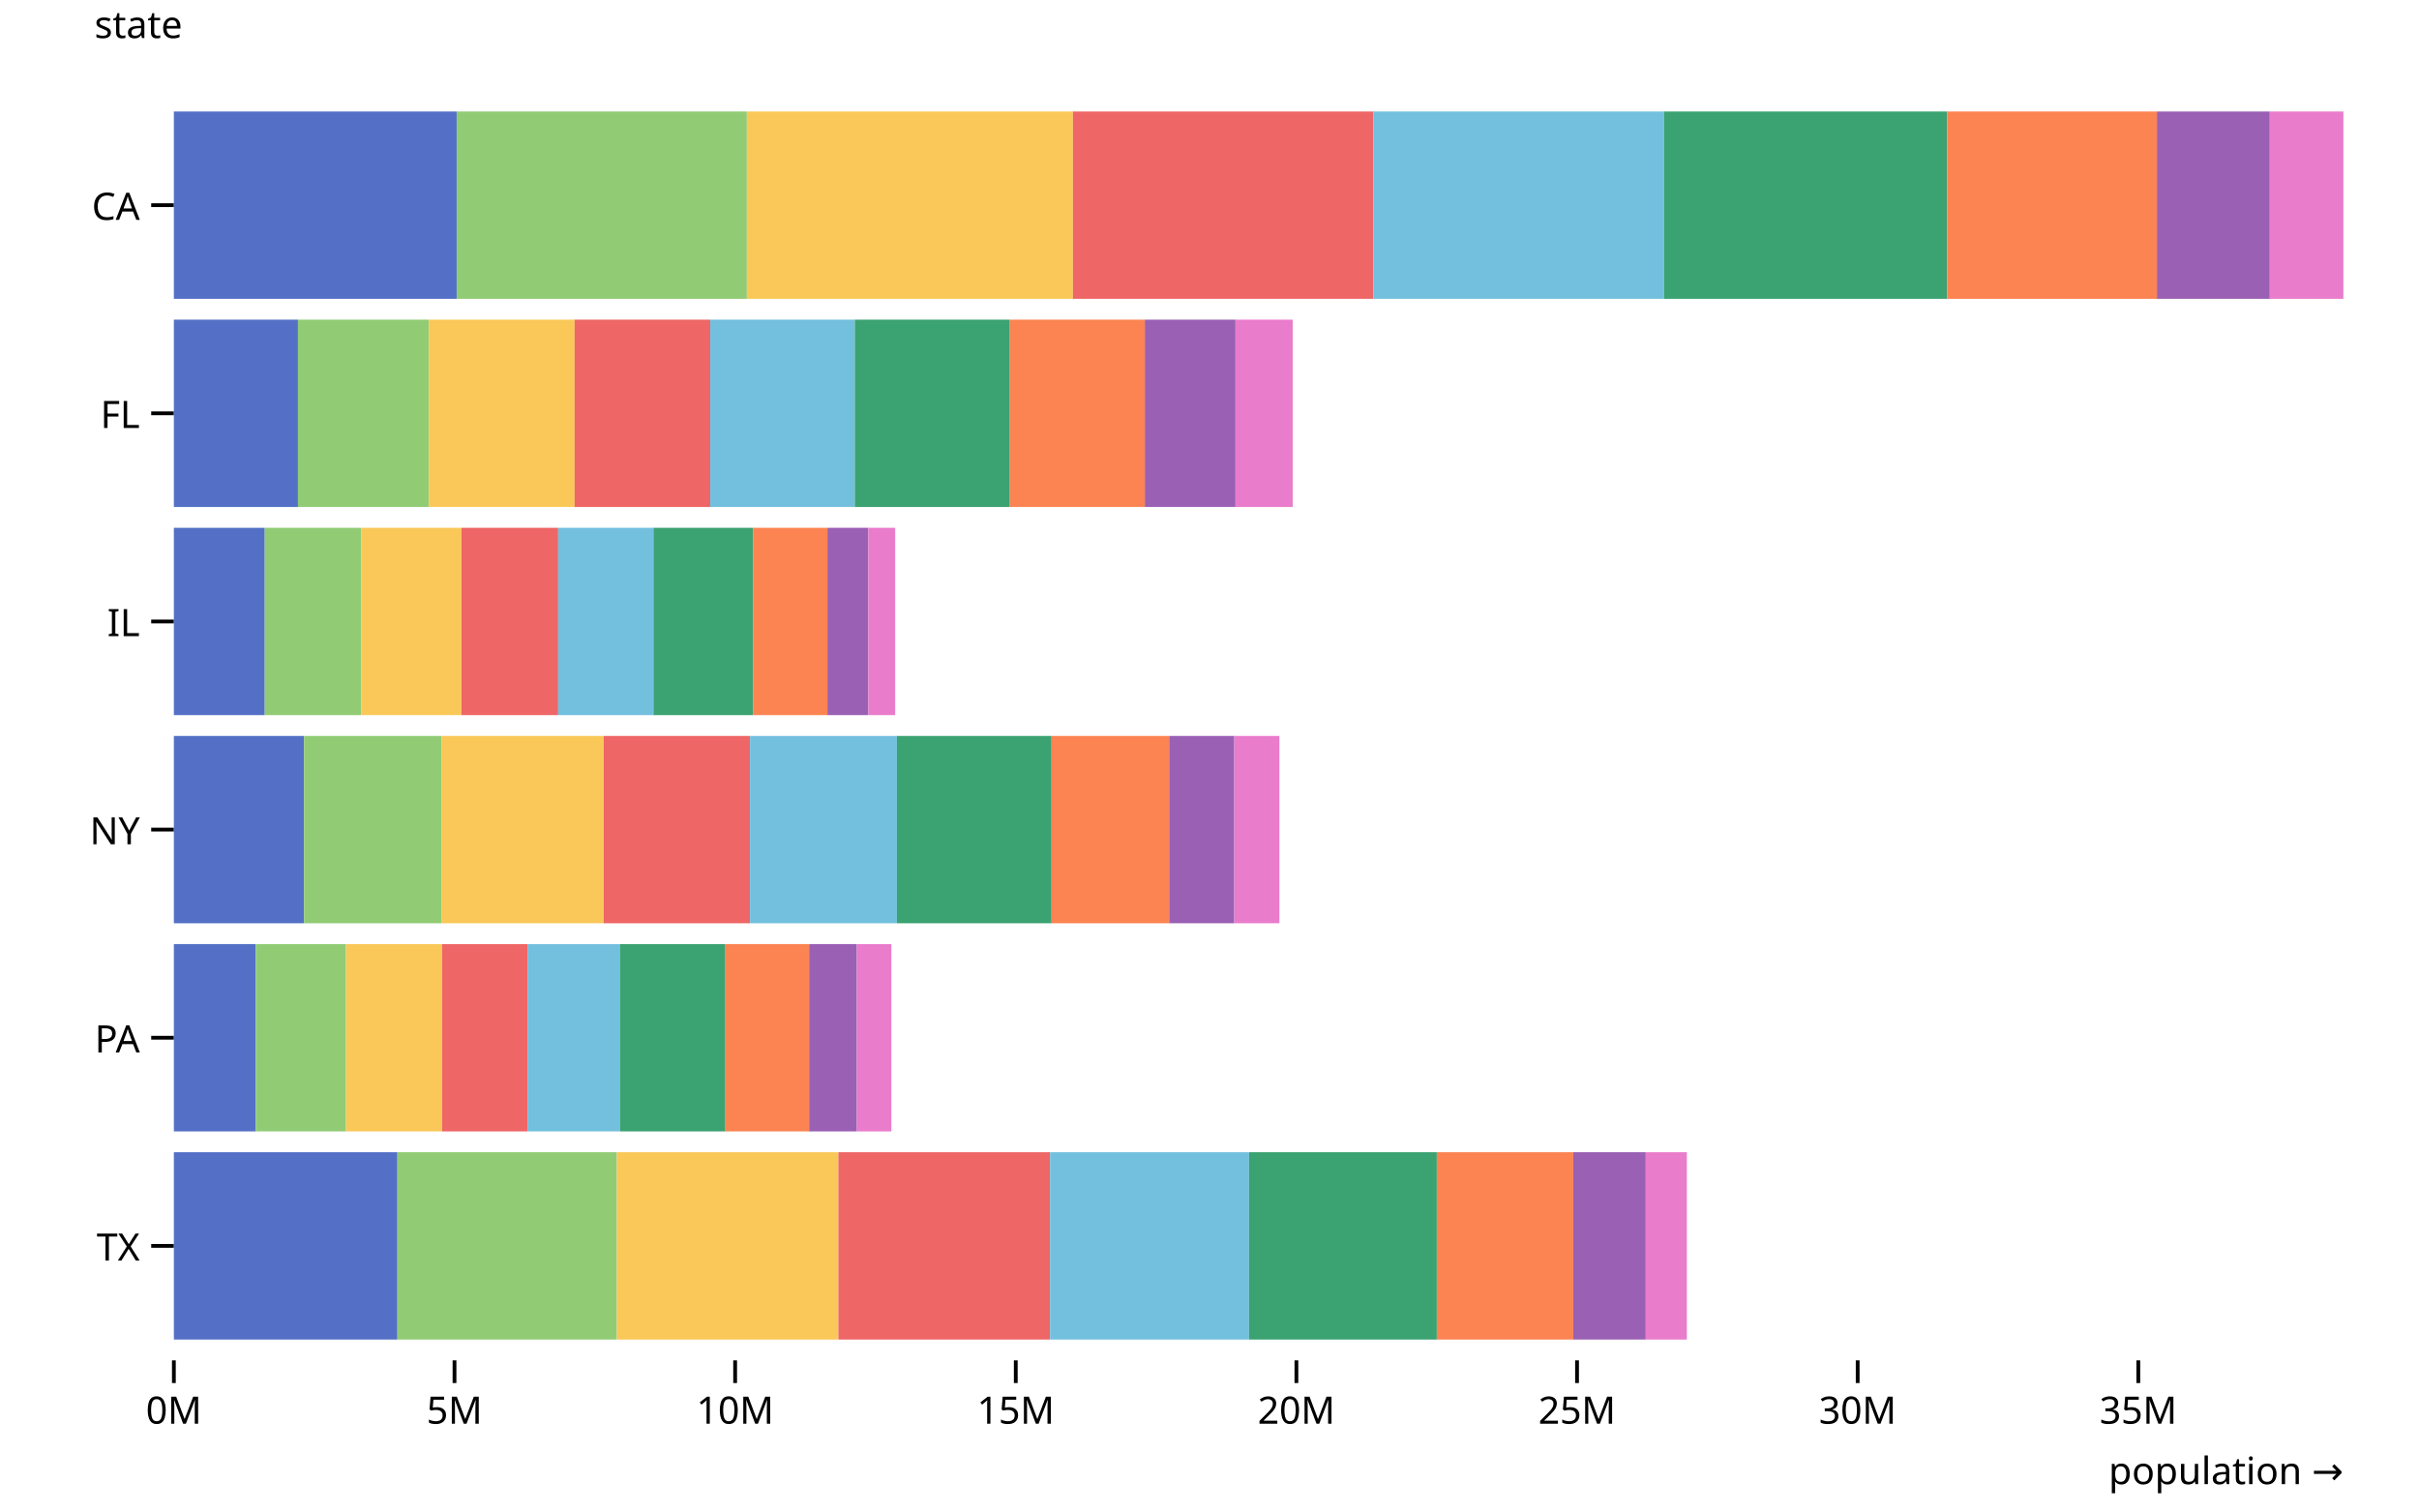
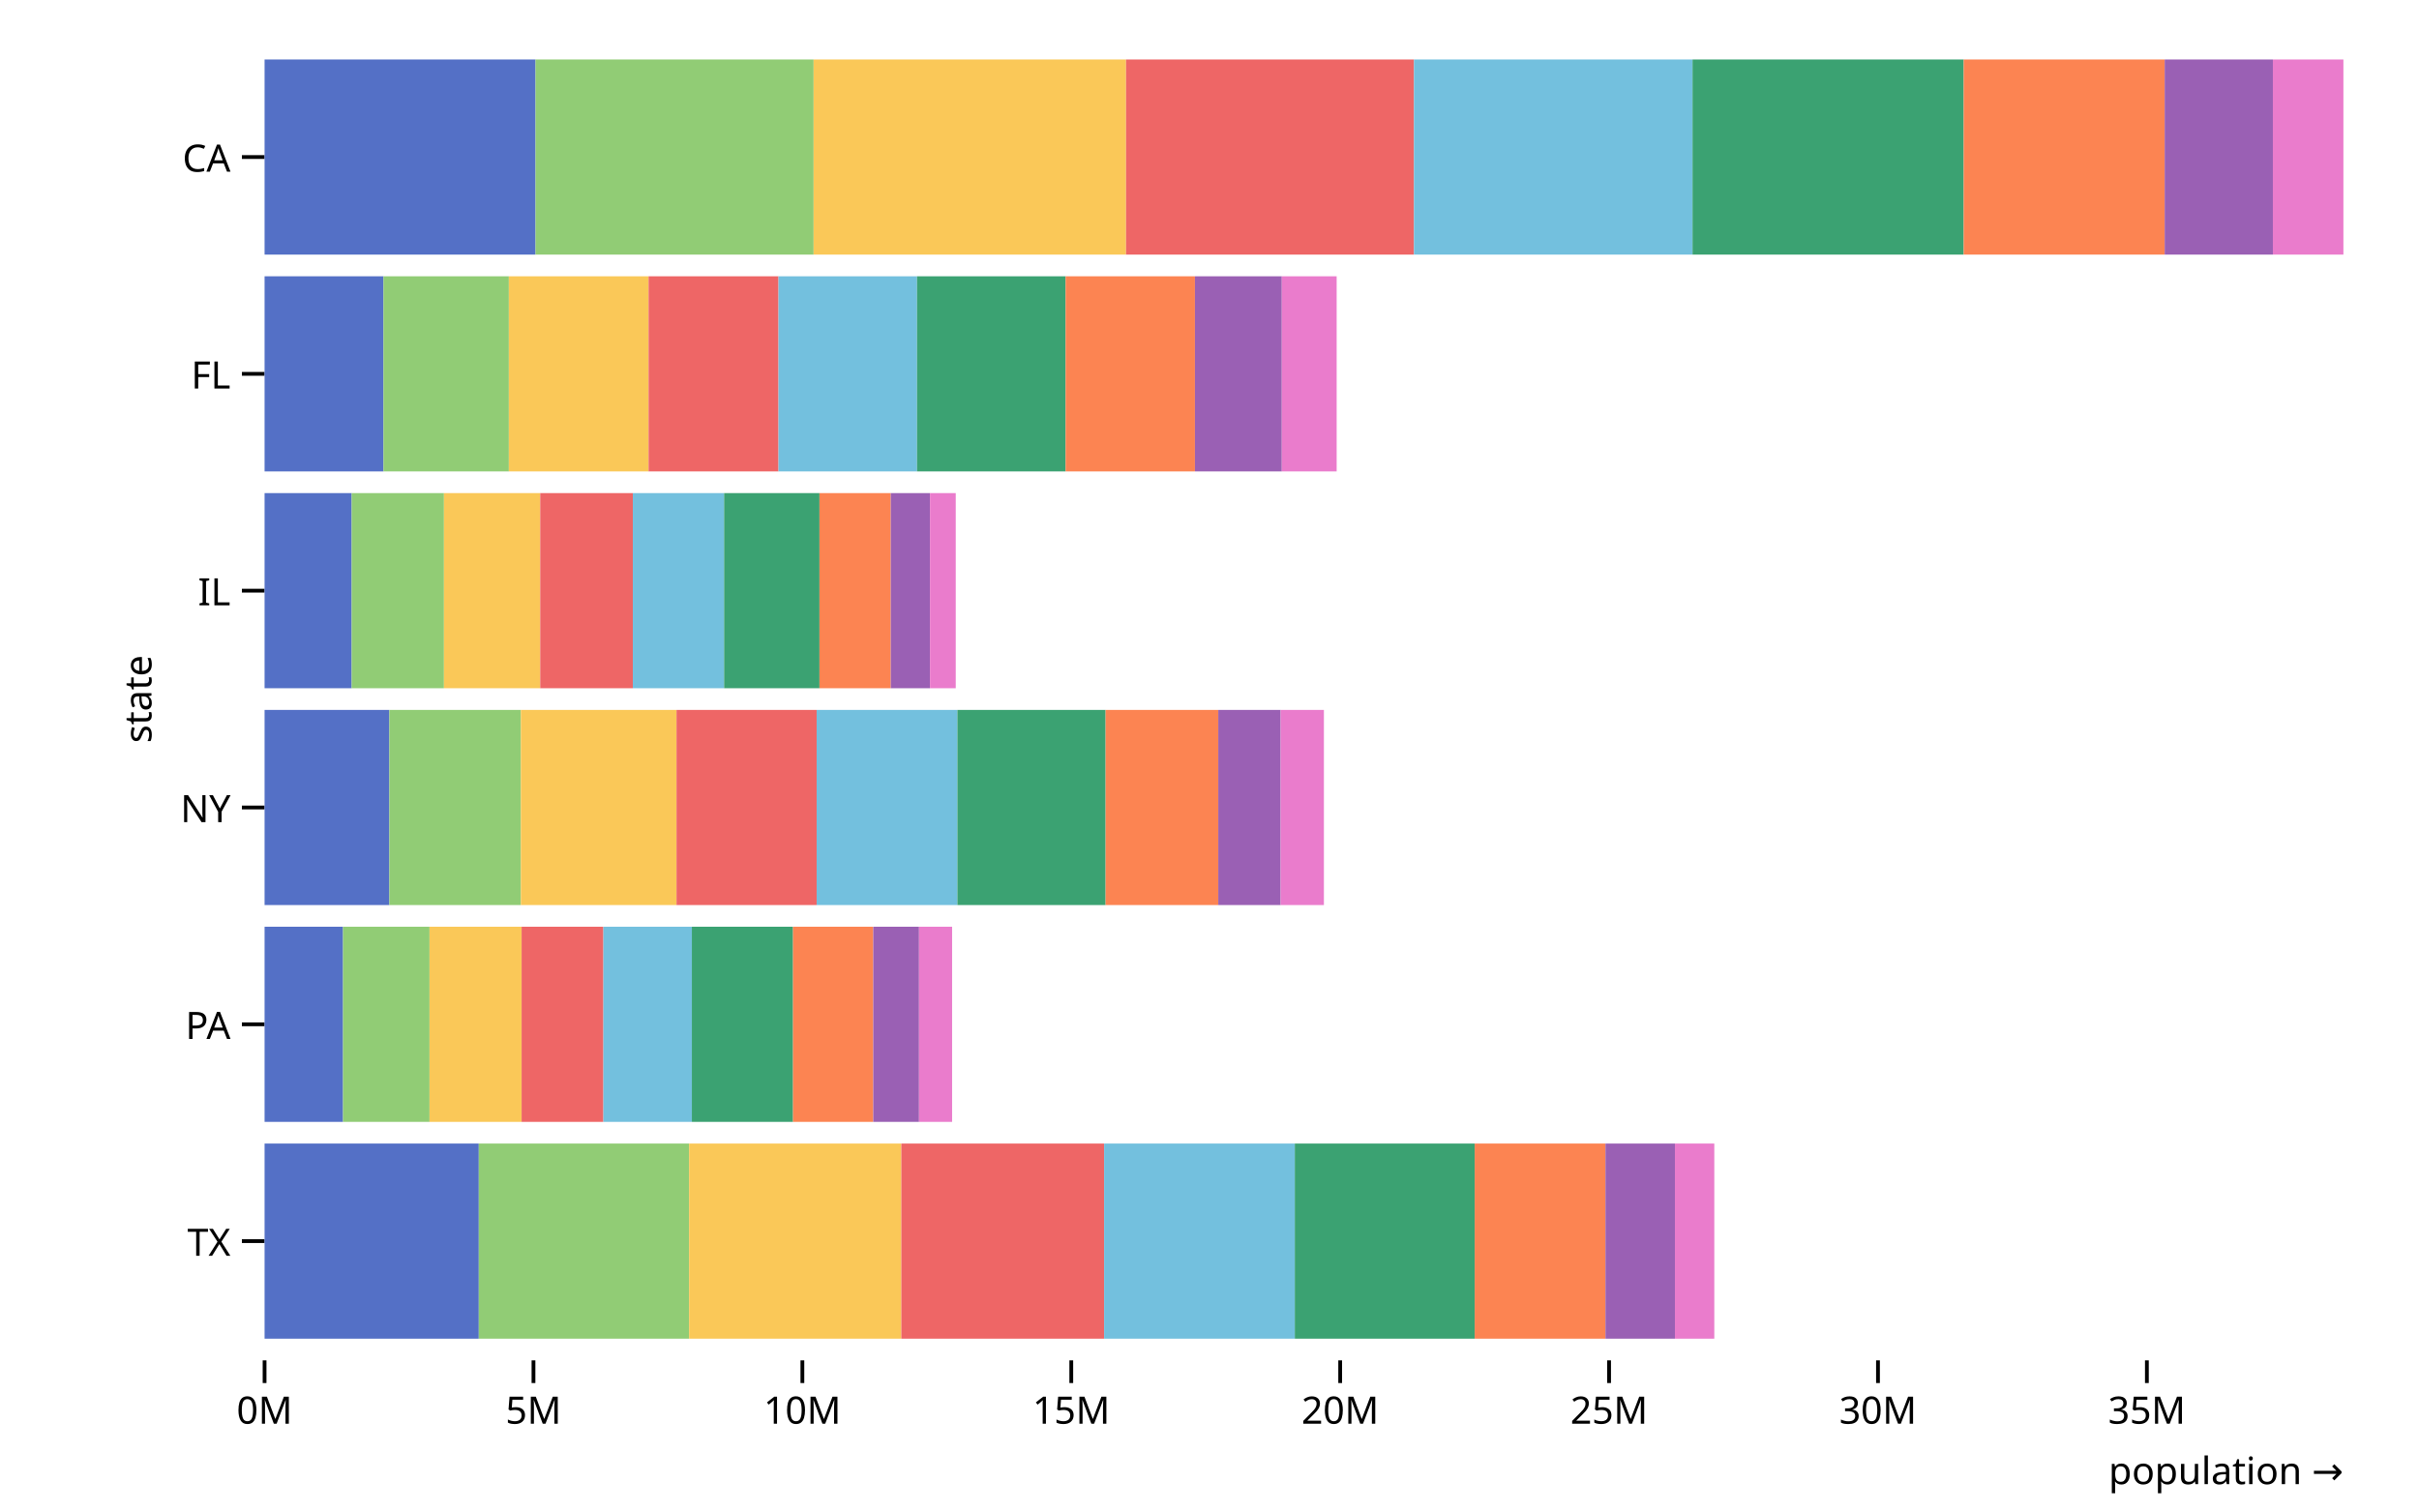
<svg xmlns="http://www.w3.org/2000/svg" width="640" height="400" viewBox="0 0 640 400">
-   <line x1="46" y1="360" x2="46" y2="366" stroke="currentColor" stroke-width="1" />
-   <line x1="120.248" y1="360" x2="120.248" y2="366" stroke="currentColor" stroke-width="1" />
-   <line x1="194.496" y1="360" x2="194.496" y2="366" stroke="currentColor" stroke-width="1" />
-   <line x1="268.744" y1="360" x2="268.744" y2="366" stroke="currentColor" stroke-width="1" />
-   <line x1="342.992" y1="360" x2="342.992" y2="366" stroke="currentColor" stroke-width="1" />
-   <line x1="417.24" y1="360" x2="417.24" y2="366" stroke="currentColor" stroke-width="1" />
-   <line x1="491.488" y1="360" x2="491.488" y2="366" stroke="currentColor" stroke-width="1" />
-   <line x1="565.736" y1="360" x2="565.736" y2="366" stroke="currentColor" stroke-width="1" />
-   <text x="46" y="369" font-family="system-ui, sans-serif" font-size="10" text-anchor="middle" dominant-baseline="text-before-edge" fill="currentColor">0M</text>
-   <text x="120.248" y="369" font-family="system-ui, sans-serif" font-size="10" text-anchor="middle" dominant-baseline="text-before-edge" fill="currentColor">5M</text>
-   <text x="194.496" y="369" font-family="system-ui, sans-serif" font-size="10" text-anchor="middle" dominant-baseline="text-before-edge" fill="currentColor">10M</text>
-   <text x="268.744" y="369" font-family="system-ui, sans-serif" font-size="10" text-anchor="middle" dominant-baseline="text-before-edge" fill="currentColor">15M</text>
-   <text x="342.992" y="369" font-family="system-ui, sans-serif" font-size="10" text-anchor="middle" dominant-baseline="text-before-edge" fill="currentColor">20M</text>
-   <text x="417.24" y="369" font-family="system-ui, sans-serif" font-size="10" text-anchor="middle" dominant-baseline="text-before-edge" fill="currentColor">25M</text>
-   <text x="491.488" y="369" font-family="system-ui, sans-serif" font-size="10" text-anchor="middle" dominant-baseline="text-before-edge" fill="currentColor">30M</text>
-   <text x="565.736" y="369" font-family="system-ui, sans-serif" font-size="10" text-anchor="middle" dominant-baseline="text-before-edge" fill="currentColor">35M</text>
+   <line x1="70" y1="360" x2="70" y2="366" stroke="currentColor" stroke-width="1" />
+   <line x1="141.144" y1="360" x2="141.144" y2="366" stroke="currentColor" stroke-width="1" />
+   <line x1="212.287" y1="360" x2="212.287" y2="366" stroke="currentColor" stroke-width="1" />
+   <line x1="283.431" y1="360" x2="283.431" y2="366" stroke="currentColor" stroke-width="1" />
+   <line x1="354.574" y1="360" x2="354.574" y2="366" stroke="currentColor" stroke-width="1" />
+   <line x1="425.718" y1="360" x2="425.718" y2="366" stroke="currentColor" stroke-width="1" />
+   <line x1="496.862" y1="360" x2="496.862" y2="366" stroke="currentColor" stroke-width="1" />
+   <line x1="568.005" y1="360" x2="568.005" y2="366" stroke="currentColor" stroke-width="1" />
+   <text x="70" y="369" font-family="system-ui, sans-serif" font-size="10" text-anchor="middle" dominant-baseline="text-before-edge" fill="currentColor">0M</text>
+   <text x="141.144" y="369" font-family="system-ui, sans-serif" font-size="10" text-anchor="middle" dominant-baseline="text-before-edge" fill="currentColor">5M</text>
+   <text x="212.287" y="369" font-family="system-ui, sans-serif" font-size="10" text-anchor="middle" dominant-baseline="text-before-edge" fill="currentColor">10M</text>
+   <text x="283.431" y="369" font-family="system-ui, sans-serif" font-size="10" text-anchor="middle" dominant-baseline="text-before-edge" fill="currentColor">15M</text>
+   <text x="354.574" y="369" font-family="system-ui, sans-serif" font-size="10" text-anchor="middle" dominant-baseline="text-before-edge" fill="currentColor">20M</text>
+   <text x="425.718" y="369" font-family="system-ui, sans-serif" font-size="10" text-anchor="middle" dominant-baseline="text-before-edge" fill="currentColor">25M</text>
+   <text x="496.862" y="369" font-family="system-ui, sans-serif" font-size="10" text-anchor="middle" dominant-baseline="text-before-edge" fill="currentColor">30M</text>
+   <text x="568.005" y="369" font-family="system-ui, sans-serif" font-size="10" text-anchor="middle" dominant-baseline="text-before-edge" fill="currentColor">35M</text>
  <text x="620" y="385" font-family="system-ui, sans-serif" font-size="10" text-anchor="end" dominant-baseline="text-before-edge" fill="currentColor">population →</text>
-   <line x1="46" y1="54.295" x2="40" y2="54.295" stroke="currentColor" stroke-width="1" />
-   <line x1="46" y1="109.377" x2="40" y2="109.377" stroke="currentColor" stroke-width="1" />
-   <line x1="46" y1="164.459" x2="40" y2="164.459" stroke="currentColor" stroke-width="1" />
-   <line x1="46" y1="219.541" x2="40" y2="219.541" stroke="currentColor" stroke-width="1" />
-   <line x1="46" y1="274.623" x2="40" y2="274.623" stroke="currentColor" stroke-width="1" />
-   <line x1="46" y1="329.705" x2="40" y2="329.705" stroke="currentColor" stroke-width="1" />
-   <text x="37" y="54.295" font-family="system-ui, sans-serif" font-size="10" text-anchor="end" dominant-baseline="central" fill="currentColor">CA</text>
-   <text x="37" y="109.377" font-family="system-ui, sans-serif" font-size="10" text-anchor="end" dominant-baseline="central" fill="currentColor">FL</text>
-   <text x="37" y="164.459" font-family="system-ui, sans-serif" font-size="10" text-anchor="end" dominant-baseline="central" fill="currentColor">IL</text>
-   <text x="37" y="219.541" font-family="system-ui, sans-serif" font-size="10" text-anchor="end" dominant-baseline="central" fill="currentColor">NY</text>
-   <text x="37" y="274.623" font-family="system-ui, sans-serif" font-size="10" text-anchor="end" dominant-baseline="central" fill="currentColor">PA</text>
-   <text x="37" y="329.705" font-family="system-ui, sans-serif" font-size="10" text-anchor="end" dominant-baseline="central" fill="currentColor">TX</text>
-   <text x="25" y="13" font-family="system-ui, sans-serif" font-size="10" text-anchor="start" dominant-baseline="text-after-edge" fill="currentColor">state</text>
-   <rect x="46" y="29.508" width="74.819" height="49.574" fill="#5470c6" />
-   <rect x="120.819" y="29.508" width="76.778" height="49.574" fill="#91cc75" />
-   <rect x="197.596" y="29.508" width="86.268" height="49.574" fill="#fac858" />
-   <rect x="283.865" y="29.508" width="79.506" height="49.574" fill="#ee6666" />
-   <rect x="363.371" y="29.508" width="76.91" height="49.574" fill="#73c0de" />
-   <rect x="440.281" y="29.508" width="74.873" height="49.574" fill="#3ba272" />
-   <rect x="515.154" y="29.508" width="55.5" height="49.574" fill="#fc8452" />
-   <rect x="570.654" y="29.508" width="29.873" height="49.574" fill="#9a60b4" />
-   <rect x="600.527" y="29.508" width="19.473" height="49.574" fill="#ea7ccc" />
-   <rect x="46" y="304.918" width="59.147" height="49.574" fill="#5470c6" />
-   <rect x="105.147" y="304.918" width="58.07" height="49.574" fill="#91cc75" />
-   <rect x="163.217" y="304.918" width="58.603" height="49.574" fill="#fac858" />
-   <rect x="221.82" y="304.918" width="55.991" height="49.574" fill="#ee6666" />
-   <rect x="277.811" y="304.918" width="52.653" height="49.574" fill="#73c0de" />
-   <rect x="330.464" y="304.918" width="49.671" height="49.574" fill="#3ba272" />
-   <rect x="380.135" y="304.918" width="36.107" height="49.574" fill="#fc8452" />
-   <rect x="416.242" y="304.918" width="19.178" height="49.574" fill="#9a60b4" />
-   <rect x="435.42" y="304.918" width="10.873" height="49.574" fill="#ea7ccc" />
-   <rect x="46" y="84.59" width="32.833" height="49.574" fill="#5470c6" />
-   <rect x="78.833" y="84.59" width="34.616" height="49.574" fill="#91cc75" />
-   <rect x="113.449" y="84.59" width="38.577" height="49.574" fill="#fac858" />
-   <rect x="152.025" y="84.59" width="35.879" height="49.574" fill="#ee6666" />
-   <rect x="187.905" y="84.59" width="38.246" height="49.574" fill="#73c0de" />
-   <rect x="226.151" y="84.59" width="41.029" height="49.574" fill="#3ba272" />
-   <rect x="267.18" y="84.59" width="35.708" height="49.574" fill="#fc8452" />
-   <rect x="302.888" y="84.59" width="23.99" height="49.574" fill="#9a60b4" />
-   <rect x="326.879" y="84.59" width="15.14" height="49.574" fill="#ea7ccc" />
-   <rect x="46" y="194.754" width="34.45" height="49.574" fill="#5470c6" />
-   <rect x="80.45" y="194.754" width="36.316" height="49.574" fill="#91cc75" />
-   <rect x="116.766" y="194.754" width="42.979" height="49.574" fill="#fac858" />
-   <rect x="159.745" y="194.754" width="38.689" height="49.574" fill="#ee6666" />
-   <rect x="198.434" y="194.754" width="38.866" height="49.574" fill="#73c0de" />
-   <rect x="237.3" y="194.754" width="40.92" height="49.574" fill="#3ba272" />
-   <rect x="278.22" y="194.754" width="31.113" height="49.574" fill="#fc8452" />
-   <rect x="309.333" y="194.754" width="17.226" height="49.574" fill="#9a60b4" />
-   <rect x="326.559" y="194.754" width="11.94" height="49.574" fill="#ea7ccc" />
-   <rect x="46" y="139.672" width="24.052" height="49.574" fill="#5470c6" />
-   <rect x="70.052" y="139.672" width="25.482" height="49.574" fill="#91cc75" />
-   <rect x="95.533" y="139.672" width="26.577" height="49.574" fill="#fac858" />
-   <rect x="122.11" y="139.672" width="25.57" height="49.574" fill="#ee6666" />
-   <rect x="147.681" y="139.672" width="25.201" height="49.574" fill="#73c0de" />
-   <rect x="172.881" y="139.672" width="26.334" height="49.574" fill="#3ba272" />
-   <rect x="199.215" y="139.672" width="19.692" height="49.574" fill="#fc8452" />
-   <rect x="218.908" y="139.672" width="10.823" height="49.574" fill="#9a60b4" />
-   <rect x="229.73" y="139.672" width="7.112" height="49.574" fill="#ea7ccc" />
-   <rect x="46" y="249.836" width="21.665" height="49.574" fill="#5470c6" />
-   <rect x="67.665" y="249.836" width="23.878" height="49.574" fill="#91cc75" />
-   <rect x="91.543" y="249.836" width="25.429" height="49.574" fill="#fac858" />
-   <rect x="116.972" y="249.836" width="22.577" height="49.574" fill="#ee6666" />
-   <rect x="139.55" y="249.836" width="24.432" height="49.574" fill="#73c0de" />
-   <rect x="163.982" y="249.836" width="27.938" height="49.574" fill="#3ba272" />
-   <rect x="191.919" y="249.836" width="22.149" height="49.574" fill="#fc8452" />
-   <rect x="214.068" y="249.836" width="12.635" height="49.574" fill="#9a60b4" />
-   <rect x="226.704" y="249.836" width="9.134" height="49.574" fill="#ea7ccc" />
+   <line x1="70" y1="41.557" x2="64" y2="41.557" stroke="currentColor" stroke-width="1" />
+   <line x1="70" y1="98.934" x2="64" y2="98.934" stroke="currentColor" stroke-width="1" />
+   <line x1="70" y1="156.311" x2="64" y2="156.311" stroke="currentColor" stroke-width="1" />
+   <line x1="70" y1="213.689" x2="64" y2="213.689" stroke="currentColor" stroke-width="1" />
+   <line x1="70" y1="271.066" x2="64" y2="271.066" stroke="currentColor" stroke-width="1" />
+   <line x1="70" y1="328.443" x2="64" y2="328.443" stroke="currentColor" stroke-width="1" />
+   <text x="61" y="41.557" font-family="system-ui, sans-serif" font-size="10" text-anchor="end" dominant-baseline="central" fill="currentColor">CA</text>
+   <text x="61" y="98.934" font-family="system-ui, sans-serif" font-size="10" text-anchor="end" dominant-baseline="central" fill="currentColor">FL</text>
+   <text x="61" y="156.311" font-family="system-ui, sans-serif" font-size="10" text-anchor="end" dominant-baseline="central" fill="currentColor">IL</text>
+   <text x="61" y="213.689" font-family="system-ui, sans-serif" font-size="10" text-anchor="end" dominant-baseline="central" fill="currentColor">NY</text>
+   <text x="61" y="271.066" font-family="system-ui, sans-serif" font-size="10" text-anchor="end" dominant-baseline="central" fill="currentColor">PA</text>
+   <text x="61" y="328.443" font-family="system-ui, sans-serif" font-size="10" text-anchor="end" dominant-baseline="central" fill="currentColor">TX</text>
+   <text x="43" y="185" transform="rotate(-90,43,185)" font-family="system-ui, sans-serif" font-size="10" text-anchor="middle" dominant-baseline="text-after-edge" fill="currentColor">state</text>
+   <rect x="70" y="15.738" width="71.69" height="51.639" fill="#5470c6" />
+   <rect x="141.69" y="15.738" width="73.567" height="51.639" fill="#91cc75" />
+   <rect x="215.258" y="15.738" width="82.661" height="51.639" fill="#fac858" />
+   <rect x="297.919" y="15.738" width="76.182" height="51.639" fill="#ee6666" />
+   <rect x="374.101" y="15.738" width="73.694" height="51.639" fill="#73c0de" />
+   <rect x="447.795" y="15.738" width="71.743" height="51.639" fill="#3ba272" />
+   <rect x="519.538" y="15.738" width="53.179" height="51.639" fill="#fc8452" />
+   <rect x="572.717" y="15.738" width="28.624" height="51.639" fill="#9a60b4" />
+   <rect x="601.341" y="15.738" width="18.659" height="51.639" fill="#ea7ccc" />
+   <rect x="70" y="302.623" width="56.674" height="51.639" fill="#5470c6" />
+   <rect x="126.674" y="302.623" width="55.642" height="51.639" fill="#91cc75" />
+   <rect x="182.316" y="302.623" width="56.153" height="51.639" fill="#fac858" />
+   <rect x="238.469" y="302.623" width="53.65" height="51.639" fill="#ee6666" />
+   <rect x="292.119" y="302.623" width="50.451" height="51.639" fill="#73c0de" />
+   <rect x="342.57" y="302.623" width="47.594" height="51.639" fill="#3ba272" />
+   <rect x="390.164" y="302.623" width="34.597" height="51.639" fill="#fc8452" />
+   <rect x="424.761" y="302.623" width="18.376" height="51.639" fill="#9a60b4" />
+   <rect x="443.138" y="302.623" width="10.418" height="51.639" fill="#ea7ccc" />
+   <rect x="70" y="73.115" width="31.46" height="51.639" fill="#5470c6" />
+   <rect x="101.46" y="73.115" width="33.169" height="51.639" fill="#91cc75" />
+   <rect x="134.628" y="73.115" width="36.964" height="51.639" fill="#fac858" />
+   <rect x="171.592" y="73.115" width="34.379" height="51.639" fill="#ee6666" />
+   <rect x="205.971" y="73.115" width="36.647" height="51.639" fill="#73c0de" />
+   <rect x="242.619" y="73.115" width="39.314" height="51.639" fill="#3ba272" />
+   <rect x="281.932" y="73.115" width="34.215" height="51.639" fill="#fc8452" />
+   <rect x="316.147" y="73.115" width="22.987" height="51.639" fill="#9a60b4" />
+   <rect x="339.135" y="73.115" width="14.507" height="51.639" fill="#ea7ccc" />
+   <rect x="70" y="187.869" width="33.01" height="51.639" fill="#5470c6" />
+   <rect x="103.01" y="187.869" width="34.798" height="51.639" fill="#91cc75" />
+   <rect x="137.807" y="187.869" width="41.182" height="51.639" fill="#fac858" />
+   <rect x="178.989" y="187.869" width="37.071" height="51.639" fill="#ee6666" />
+   <rect x="216.06" y="187.869" width="37.241" height="51.639" fill="#73c0de" />
+   <rect x="253.301" y="187.869" width="39.209" height="51.639" fill="#3ba272" />
+   <rect x="292.51" y="187.869" width="29.812" height="51.639" fill="#fc8452" />
+   <rect x="322.322" y="187.869" width="16.506" height="51.639" fill="#9a60b4" />
+   <rect x="338.828" y="187.869" width="11.441" height="51.639" fill="#ea7ccc" />
+   <rect x="70" y="130.492" width="23.046" height="51.639" fill="#5470c6" />
+   <rect x="93.046" y="130.492" width="24.416" height="51.639" fill="#91cc75" />
+   <rect x="117.462" y="130.492" width="25.466" height="51.639" fill="#fac858" />
+   <rect x="142.928" y="130.492" width="24.501" height="51.639" fill="#ee6666" />
+   <rect x="167.429" y="130.492" width="24.147" height="51.639" fill="#73c0de" />
+   <rect x="191.576" y="130.492" width="25.233" height="51.639" fill="#3ba272" />
+   <rect x="216.809" y="130.492" width="18.869" height="51.639" fill="#fc8452" />
+   <rect x="235.678" y="130.492" width="10.37" height="51.639" fill="#9a60b4" />
+   <rect x="246.048" y="130.492" width="6.815" height="51.639" fill="#ea7ccc" />
+   <rect x="70" y="245.246" width="20.759" height="51.639" fill="#5470c6" />
+   <rect x="90.759" y="245.246" width="22.88" height="51.639" fill="#91cc75" />
+   <rect x="113.639" y="245.246" width="24.366" height="51.639" fill="#fac858" />
+   <rect x="138.005" y="245.246" width="21.633" height="51.639" fill="#ee6666" />
+   <rect x="159.638" y="245.246" width="23.41" height="51.639" fill="#73c0de" />
+   <rect x="183.049" y="245.246" width="26.77" height="51.639" fill="#3ba272" />
+   <rect x="209.818" y="245.246" width="21.223" height="51.639" fill="#fc8452" />
+   <rect x="231.041" y="245.246" width="12.107" height="51.639" fill="#9a60b4" />
+   <rect x="243.148" y="245.246" width="8.752" height="51.639" fill="#ea7ccc" />
</svg>
